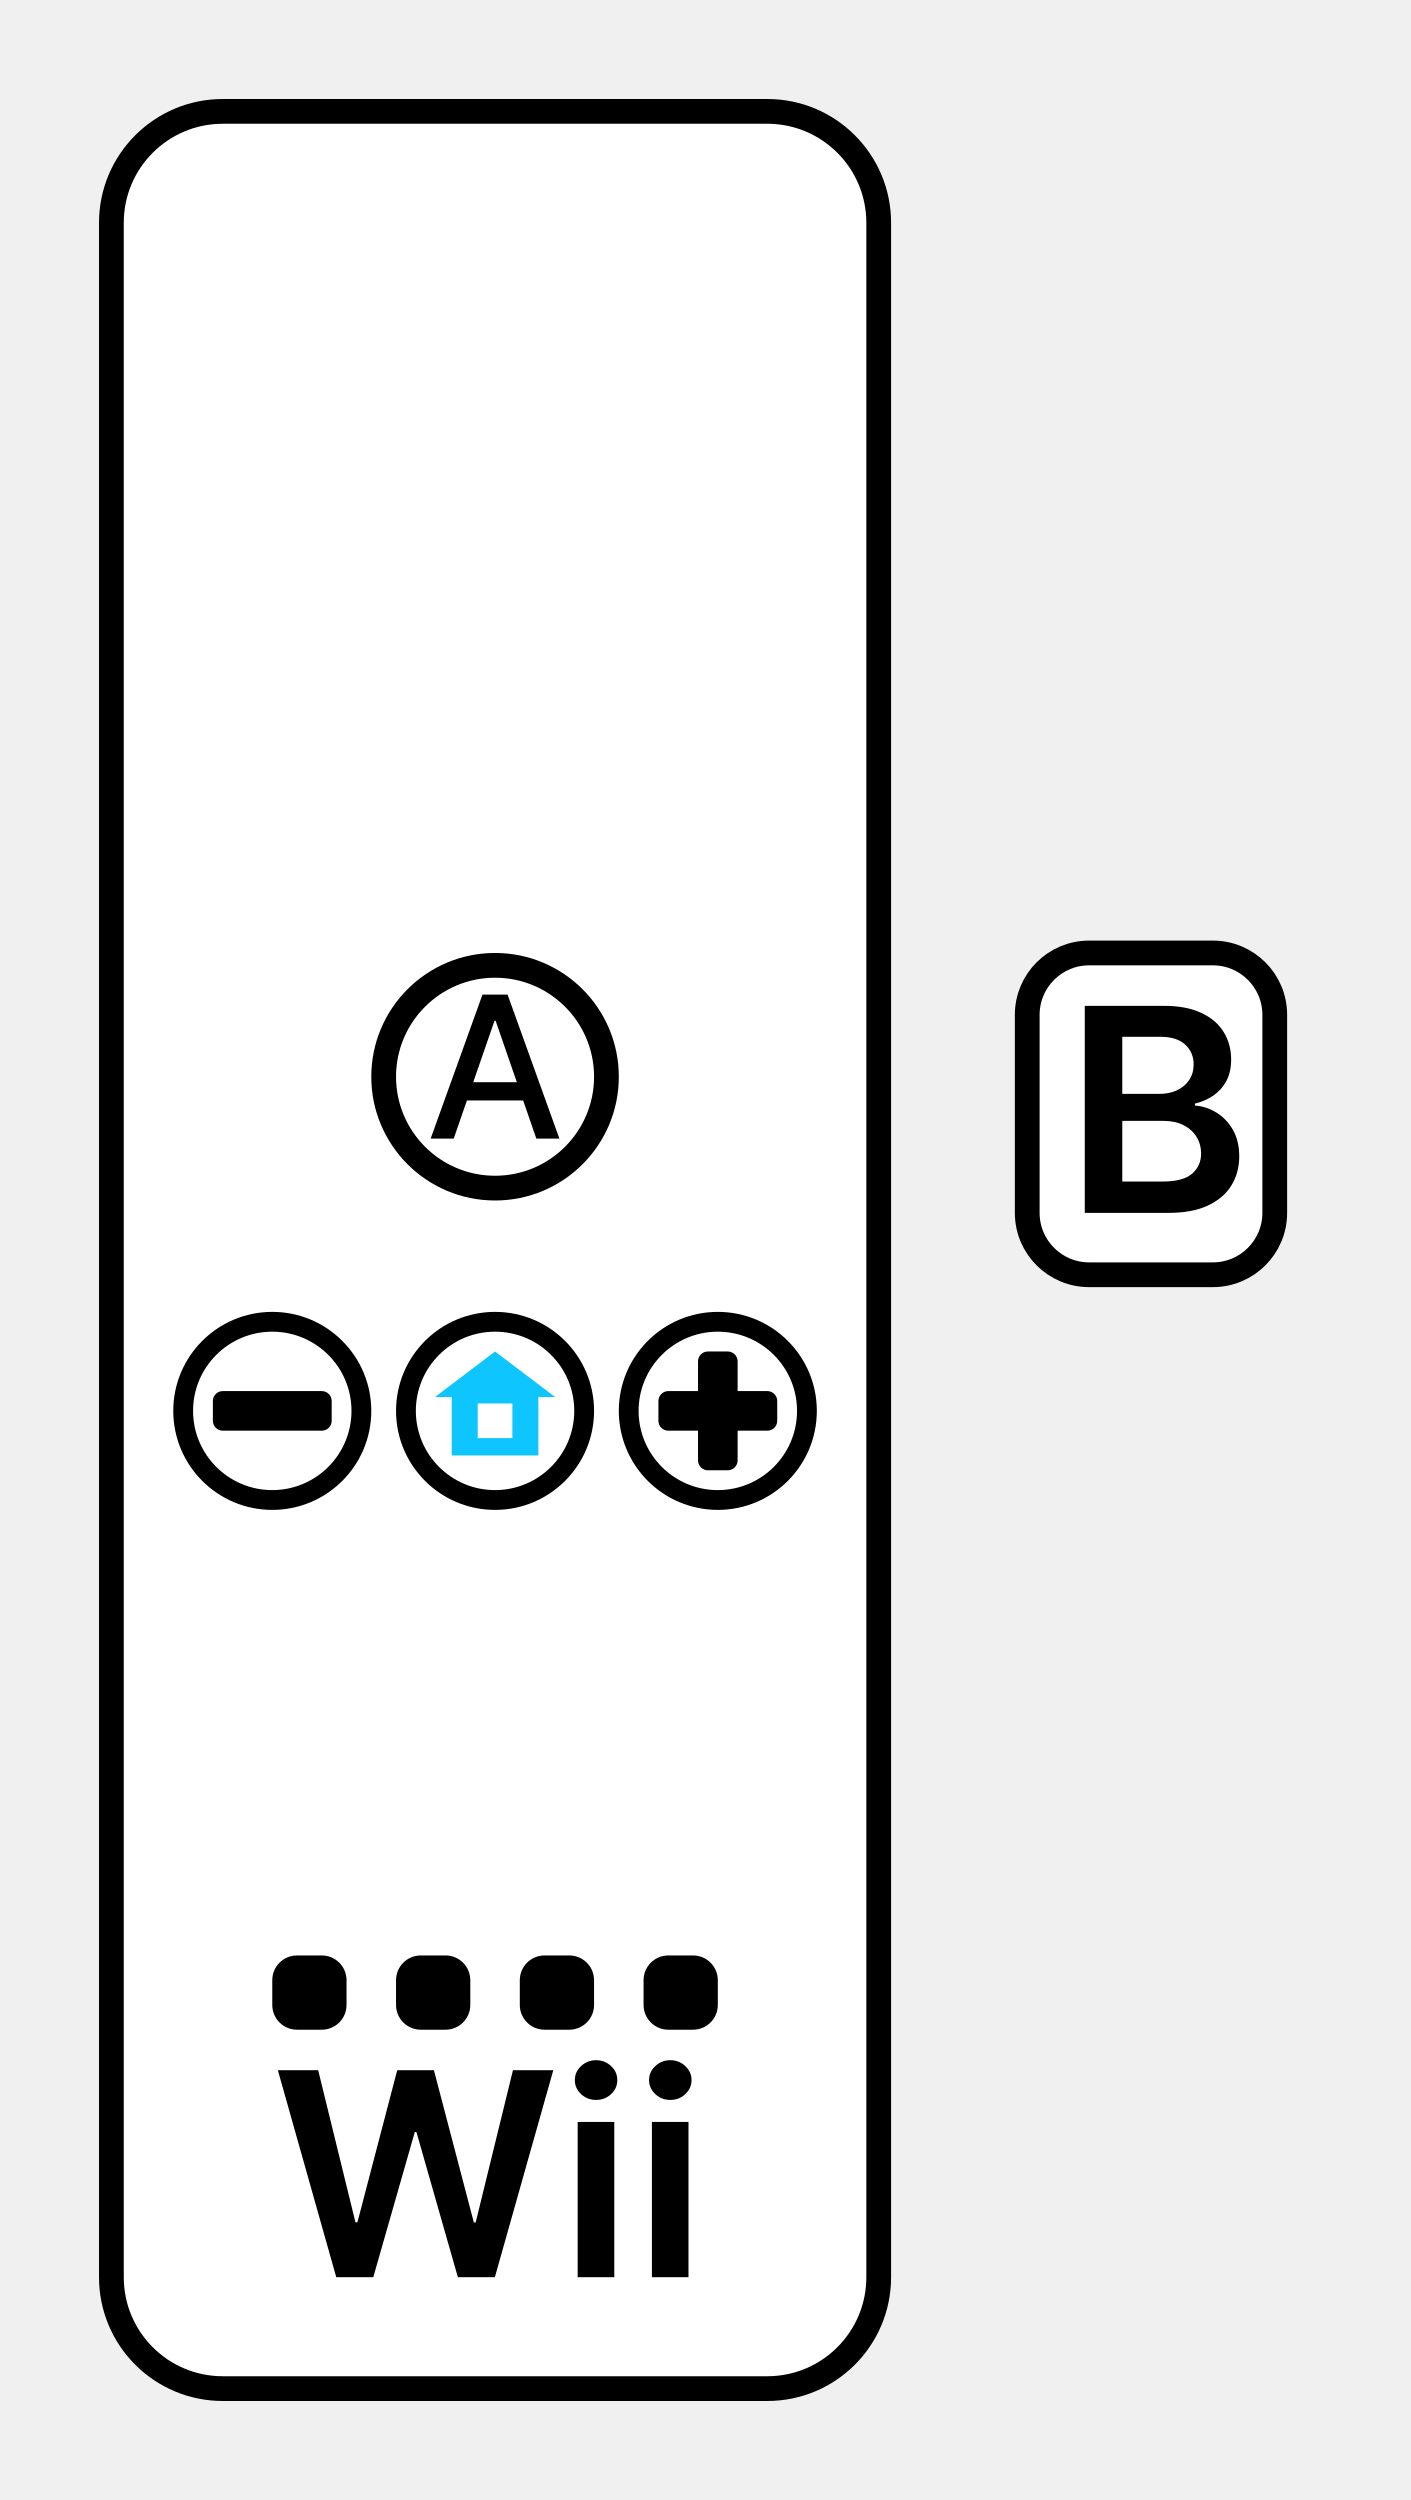
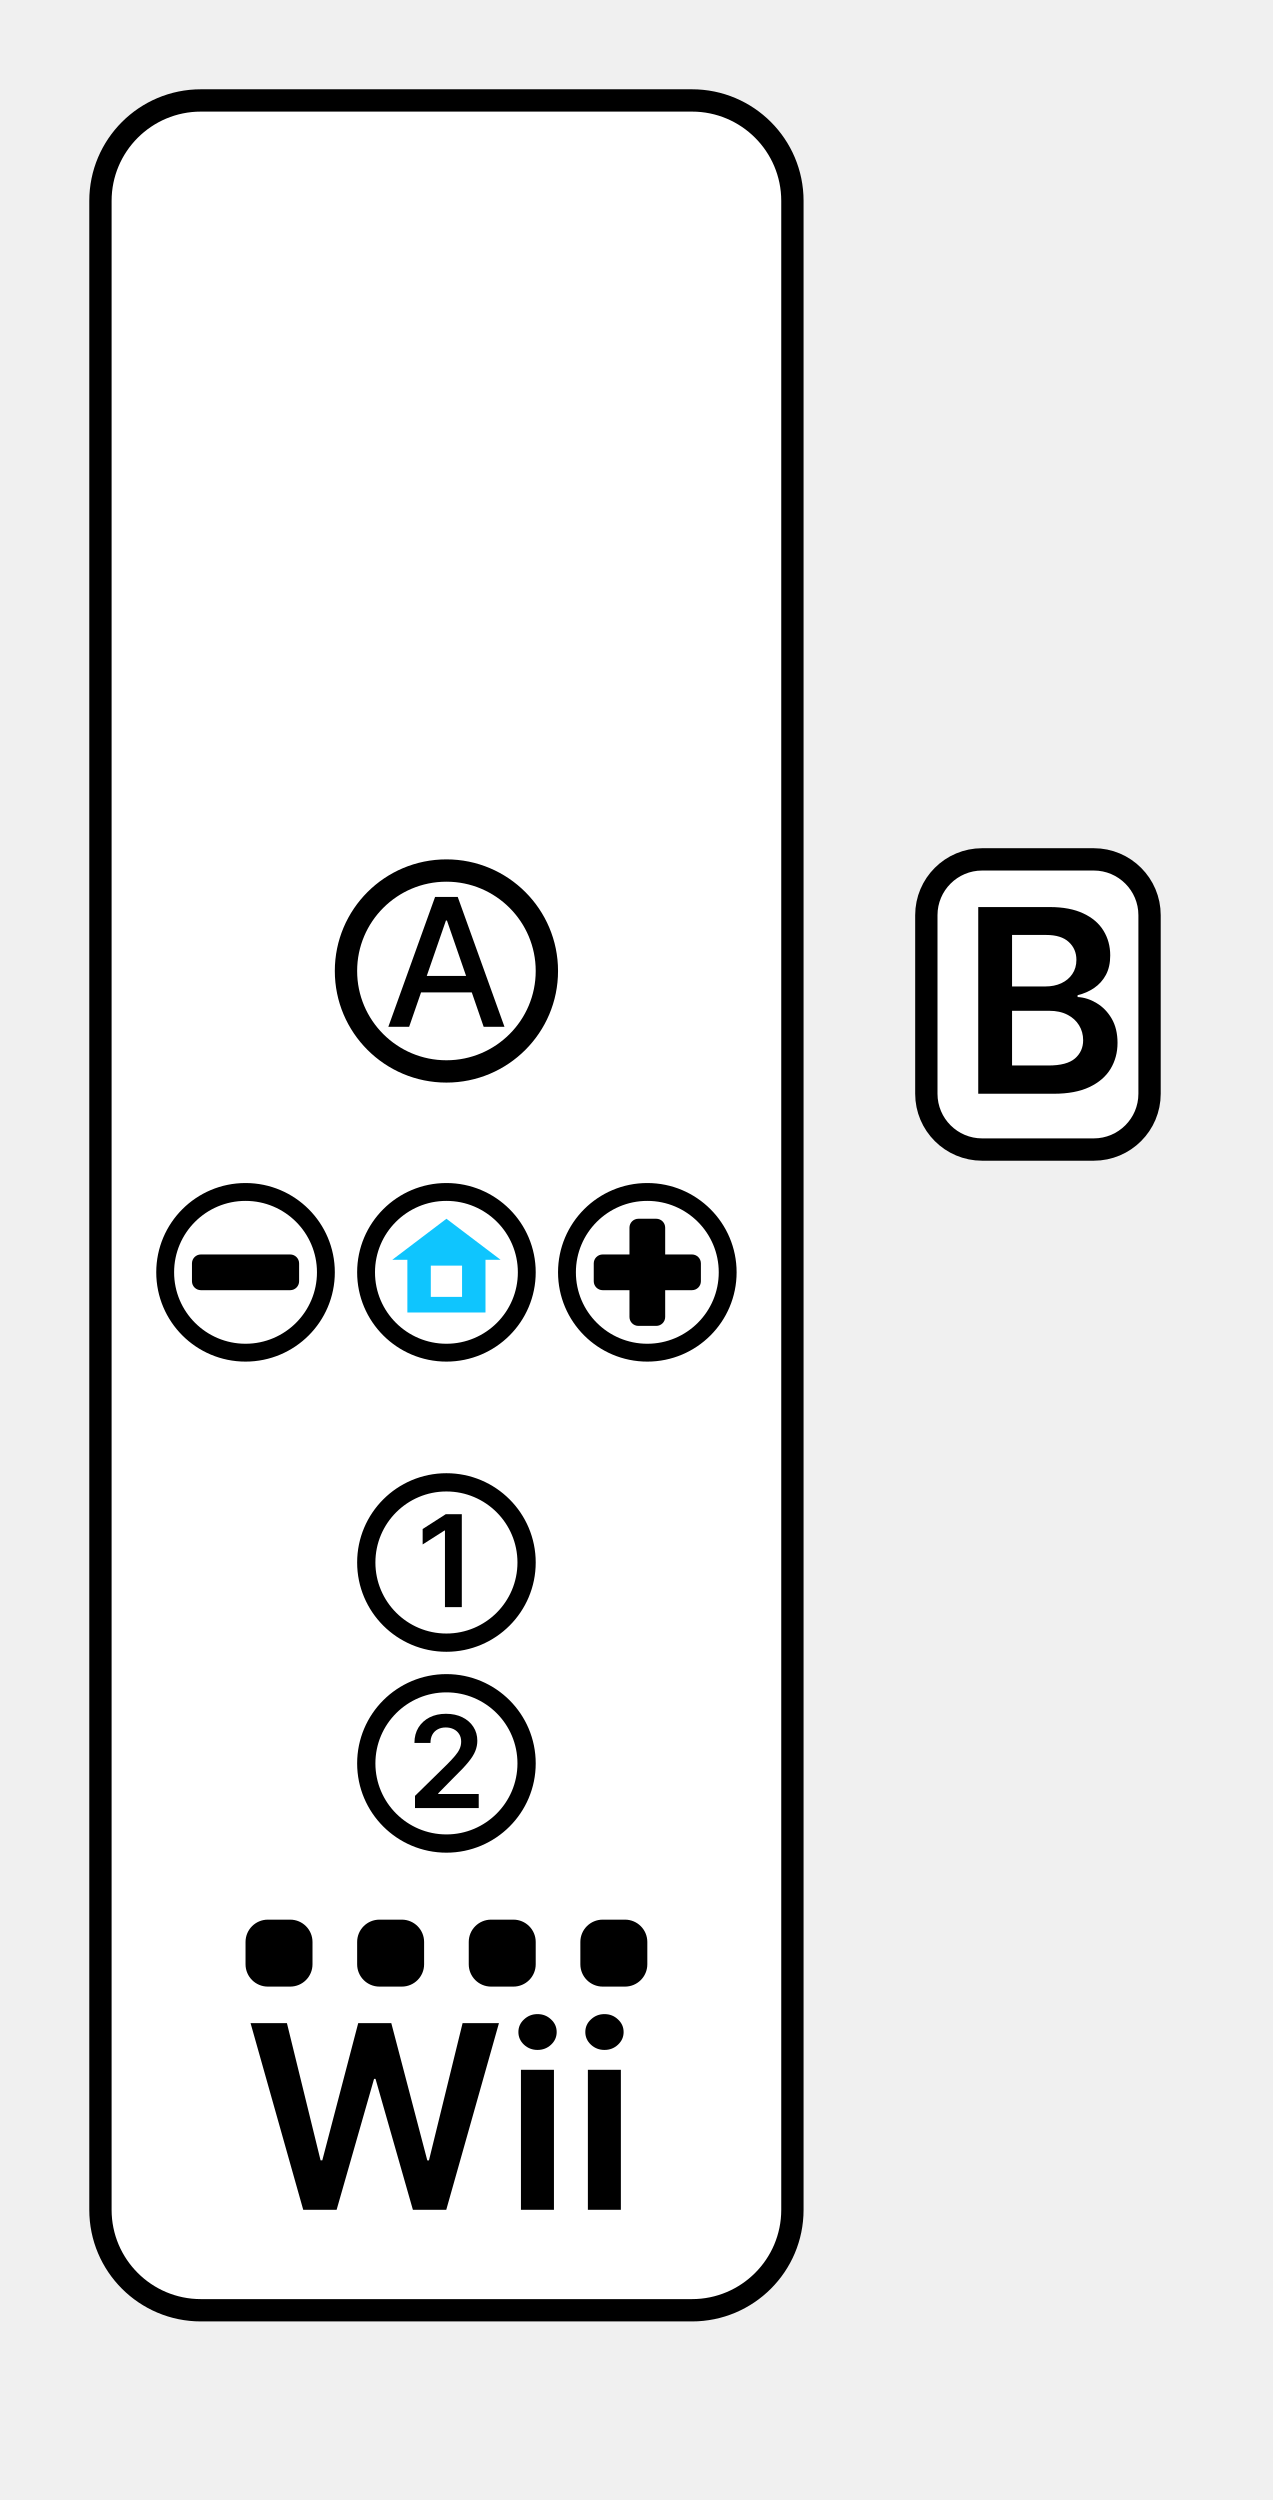
- <svg xmlns="http://www.w3.org/2000/svg" width="57" height="101" viewBox="0 0 57 101" fill="none">
-   <rect x="4.5" y="4.5" width="31" height="92" rx="4.5" fill="white" stroke="black" />
-   <rect id="wiimote-led-1" class="wiimote-led" x="11" y="79" width="3" height="3" rx="1" fill="black" />
-   <rect id="wiimote-led-2" class="wiimote-led" x="16" y="79" width="3" height="3" rx="1" fill="black" />
-   <rect id="wiimote-led-3" class="wiimote-led" x="21" y="79" width="3" height="3" rx="1" fill="black" />
-   <rect id="wiimote-led-4" class="wiimote-led" x="26" y="79" width="3" height="3" rx="1" fill="black" />
-   <path d="M13.585 92L11.225 83.636H12.854L14.361 89.782H14.439L16.048 83.636H17.53L19.143 89.787H19.217L20.724 83.636H22.353L19.992 92H18.498L16.823 86.132H16.758L15.08 92H13.585ZM23.338 92V85.727H24.817V92H23.338ZM24.081 84.837C23.847 84.837 23.646 84.759 23.477 84.604C23.308 84.446 23.224 84.257 23.224 84.037C23.224 83.813 23.308 83.624 23.477 83.469C23.646 83.311 23.847 83.232 24.081 83.232C24.318 83.232 24.52 83.311 24.686 83.469C24.855 83.624 24.939 83.813 24.939 84.037C24.939 84.257 24.855 84.446 24.686 84.604C24.52 84.759 24.318 84.837 24.081 84.837ZM26.337 92V85.727H27.815V92H26.337ZM27.08 84.837C26.846 84.837 26.644 84.759 26.476 84.604C26.307 84.446 26.222 84.257 26.222 84.037C26.222 83.813 26.307 83.624 26.476 83.469C26.644 83.311 26.846 83.232 27.08 83.232C27.317 83.232 27.518 83.311 27.684 83.469C27.853 83.624 27.938 83.813 27.938 84.037C27.938 84.257 27.853 84.446 27.684 84.604C27.518 84.759 27.317 84.837 27.08 84.837Z" fill="black" />
+ <svg xmlns="http://www.w3.org/2000/svg" width="57" height="112" viewBox="0 0 57 112" fill="none">
+   <rect x="4.5" y="4.5" width="31" height="99" rx="4.5" fill="white" stroke="black" />
+   <rect id="wiimote-led-1" class="wiimote-led" x="11" y="86" width="3" height="3" rx="1" fill="black" />
+   <rect id="wiimote-led-2" class="wiimote-led" x="16" y="86" width="3" height="3" rx="1" fill="black" />
+   <rect id="wiimote-led-3" class="wiimote-led" x="21" y="86" width="3" height="3" rx="1" fill="black" />
+   <rect id="wiimote-led-4" class="wiimote-led" x="26" y="86" width="3" height="3" rx="1" fill="black" />
+   <path d="M13.585 99L11.225 90.636H12.854L14.361 96.782H14.439L16.048 90.636H17.53L19.143 96.787H19.217L20.724 90.636H22.353L19.992 99H18.498L16.823 93.132H16.758L15.08 99H13.585ZM23.338 99V92.727H24.817V99H23.338ZM24.081 91.837C23.847 91.837 23.646 91.759 23.477 91.604C23.308 91.446 23.224 91.257 23.224 91.037C23.224 90.813 23.308 90.624 23.477 90.469C23.646 90.311 23.847 90.232 24.081 90.232C24.318 90.232 24.52 90.311 24.686 90.469C24.855 90.624 24.939 90.813 24.939 91.037C24.939 91.257 24.855 91.446 24.686 91.604C24.52 91.759 24.318 91.837 24.081 91.837ZM26.337 99V92.727H27.815V99H26.337ZM27.08 91.837C26.846 91.837 26.644 91.759 26.476 91.604C26.307 91.446 26.222 91.257 26.222 91.037C26.222 90.813 26.307 90.624 26.476 90.469C26.644 90.311 26.846 90.232 27.08 90.232C27.317 90.232 27.518 90.311 27.684 90.469C27.853 90.624 27.938 90.813 27.938 91.037C27.938 91.257 27.853 91.446 27.684 91.604C27.518 91.759 27.317 91.837 27.08 91.837Z" fill="black" />
  <circle id="wiimote-btn-PLUS" cx="29" cy="57" r="3.6" fill="white" stroke="black" stroke-width="0.8" />
  <rect x="26.6" y="56.2" width="4.8" height="1.6" rx="0.4" fill="black" />
-   <rect x="28.2" y="59.4" width="4.8" height="1.6" rx="0.4" transform="rotate(-90 28.2 59.4)" fill="black" />
+   <rect x="29.8" y="54.6" width="4.8" height="1.6" rx="0.4" transform="rotate(90 29.8 54.6)" fill="black" />
  <circle id="wiimote-btn-MINUS" cx="11" cy="57" r="3.6" fill="white" stroke="black" stroke-width="0.8" />
  <rect x="8.6" y="56.2" width="4.8" height="1.6" rx="0.4" fill="black" />
  <circle id="wiimote-btn-A" cx="20" cy="43.5" r="4.5" fill="white" stroke="black" />
  <path d="M18.33 46H17.398L19.492 40.182H20.506L22.6 46H21.668L20.023 41.239H19.978L18.33 46ZM18.486 43.722H21.509V44.46H18.486V43.722Z" fill="black" />
  <circle id="wiimote-btn-HOME" cx="20" cy="57" r="3.6" fill="white" stroke="black" stroke-width="0.8" />
  <rect class="wiimote-home-icon-bg" x="18.25" y="56" width="3.5" height="2.8" fill="#0FC5FE" />
  <path class="wiimote-home-icon-roof" d="M20 54.6L22.425 56.438H17.575L20 54.6Z" fill="#0FC5FE" />
  <rect class="wiimote-home-icon-door" x="19.3" y="56.7" width="1.4" height="1.4" fill="white" />
  <rect id="wiimote-btn-B" x="41.5" y="38.5" width="10" height="13" rx="2.5" fill="white" stroke="black" />
  <path d="M43.825 49V40.636H47.027C47.631 40.636 48.133 40.732 48.534 40.922C48.937 41.11 49.237 41.367 49.436 41.694C49.638 42.021 49.738 42.391 49.738 42.805C49.738 43.145 49.673 43.437 49.542 43.679C49.412 43.918 49.236 44.113 49.015 44.263C48.795 44.413 48.548 44.52 48.276 44.585V44.667C48.573 44.683 48.858 44.775 49.13 44.941C49.405 45.104 49.629 45.336 49.804 45.635C49.978 45.934 50.065 46.297 50.065 46.721C50.065 47.154 49.96 47.543 49.751 47.889C49.541 48.232 49.225 48.503 48.803 48.702C48.381 48.901 47.85 49 47.21 49H43.825ZM45.34 47.734H46.969C47.519 47.734 47.916 47.629 48.158 47.42C48.403 47.207 48.525 46.935 48.525 46.603C48.525 46.355 48.464 46.132 48.342 45.933C48.219 45.732 48.045 45.574 47.819 45.459C47.593 45.342 47.323 45.284 47.01 45.284H45.34V47.734ZM45.34 44.193H46.839C47.1 44.193 47.336 44.146 47.545 44.05C47.755 43.952 47.92 43.815 48.039 43.638C48.162 43.458 48.223 43.246 48.223 43.001C48.223 42.677 48.109 42.41 47.88 42.2C47.654 41.991 47.318 41.886 46.871 41.886H45.34V44.193Z" fill="black" />
+   <circle id="wiimote-btn-1" cx="20" cy="70" r="3.591" fill="white" stroke="black" stroke-width="0.818" />
+   <path d="M20.689 67.835V72H19.934V68.569H19.91L18.935 69.191V68.5L19.971 67.835H20.689Z" fill="black" />
+   <circle id="wiimote-btn-2" cx="20" cy="79" r="3.591" fill="white" stroke="black" stroke-width="0.818" />
+   <path d="M18.592 81V80.455L20.038 79.037C20.176 78.898 20.291 78.774 20.383 78.665C20.476 78.557 20.545 78.452 20.591 78.35C20.637 78.248 20.66 78.14 20.66 78.025C20.66 77.893 20.63 77.78 20.57 77.687C20.511 77.592 20.429 77.519 20.324 77.467C20.22 77.416 20.101 77.39 19.968 77.39C19.831 77.39 19.712 77.418 19.608 77.475C19.505 77.531 19.425 77.61 19.369 77.713C19.313 77.816 19.285 77.939 19.285 78.082H18.567C18.567 77.817 18.628 77.587 18.748 77.392C18.869 77.197 19.035 77.046 19.247 76.938C19.459 76.831 19.703 76.778 19.979 76.778C20.258 76.778 20.503 76.83 20.715 76.934C20.926 77.039 21.09 77.182 21.207 77.364C21.325 77.545 21.384 77.753 21.384 77.986C21.384 78.142 21.354 78.295 21.294 78.445C21.235 78.596 21.13 78.763 20.979 78.946C20.83 79.129 20.621 79.351 20.351 79.611L19.633 80.341V80.37H21.447V81H18.592Z" fill="black" />
</svg>
